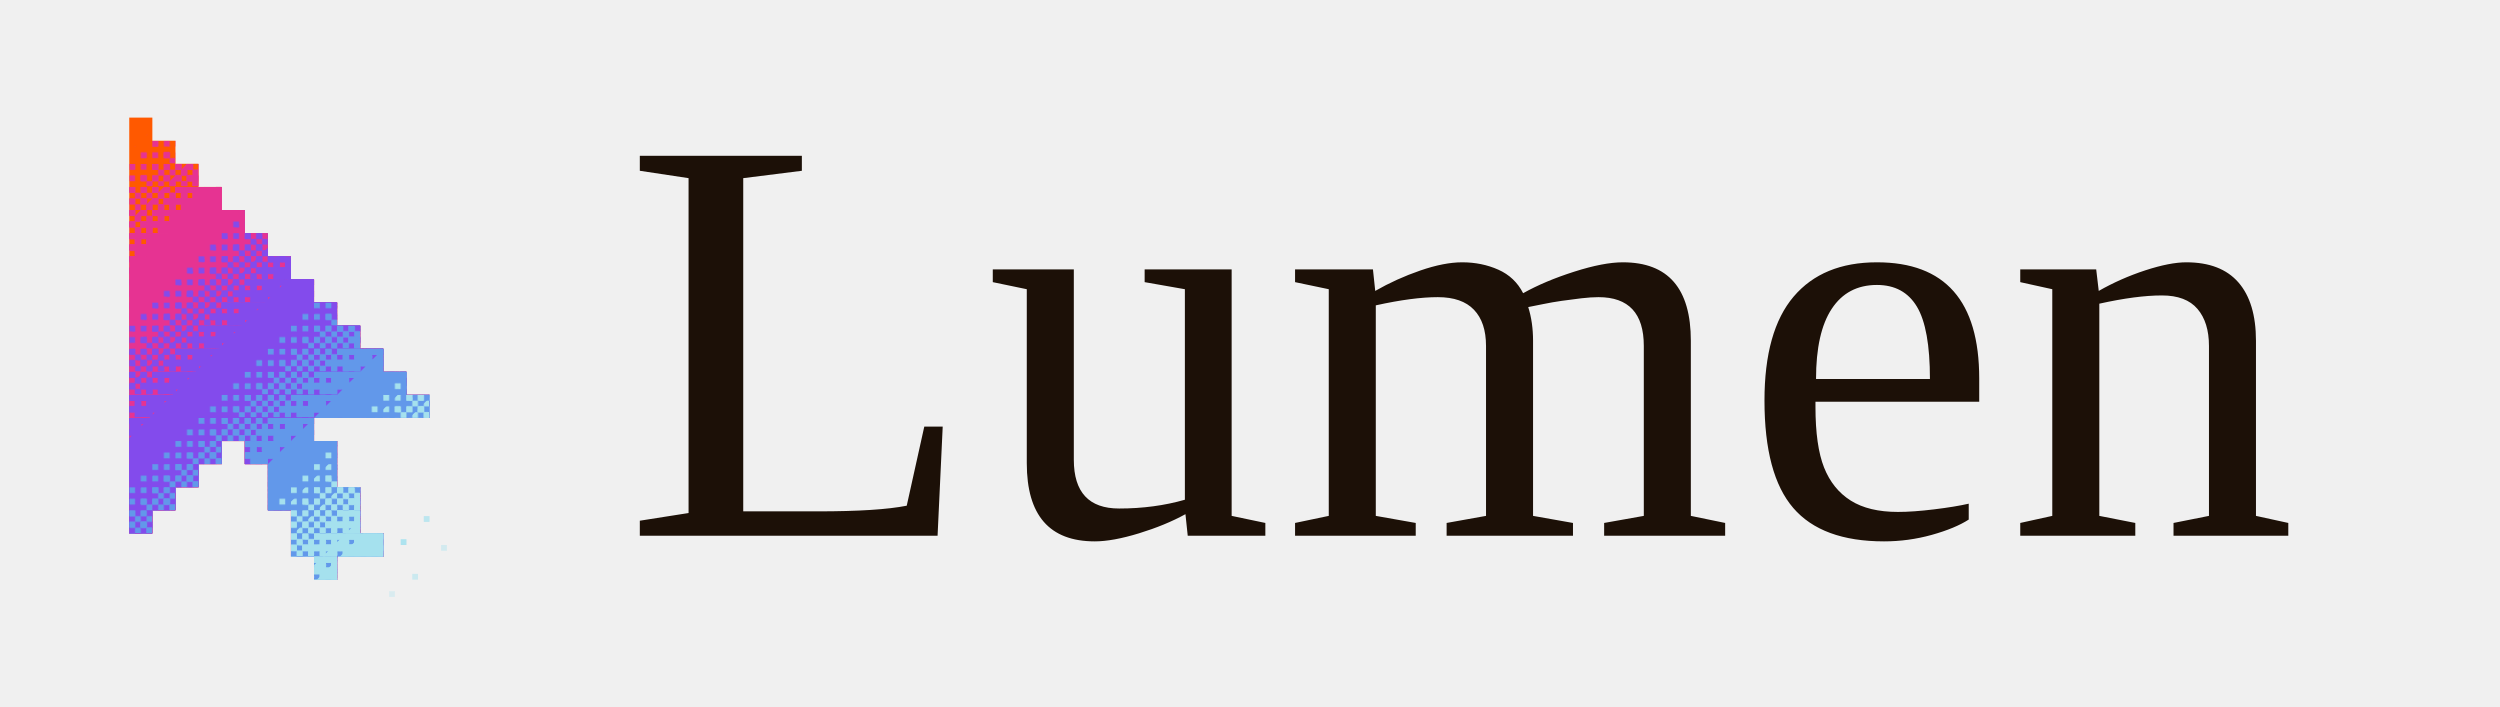
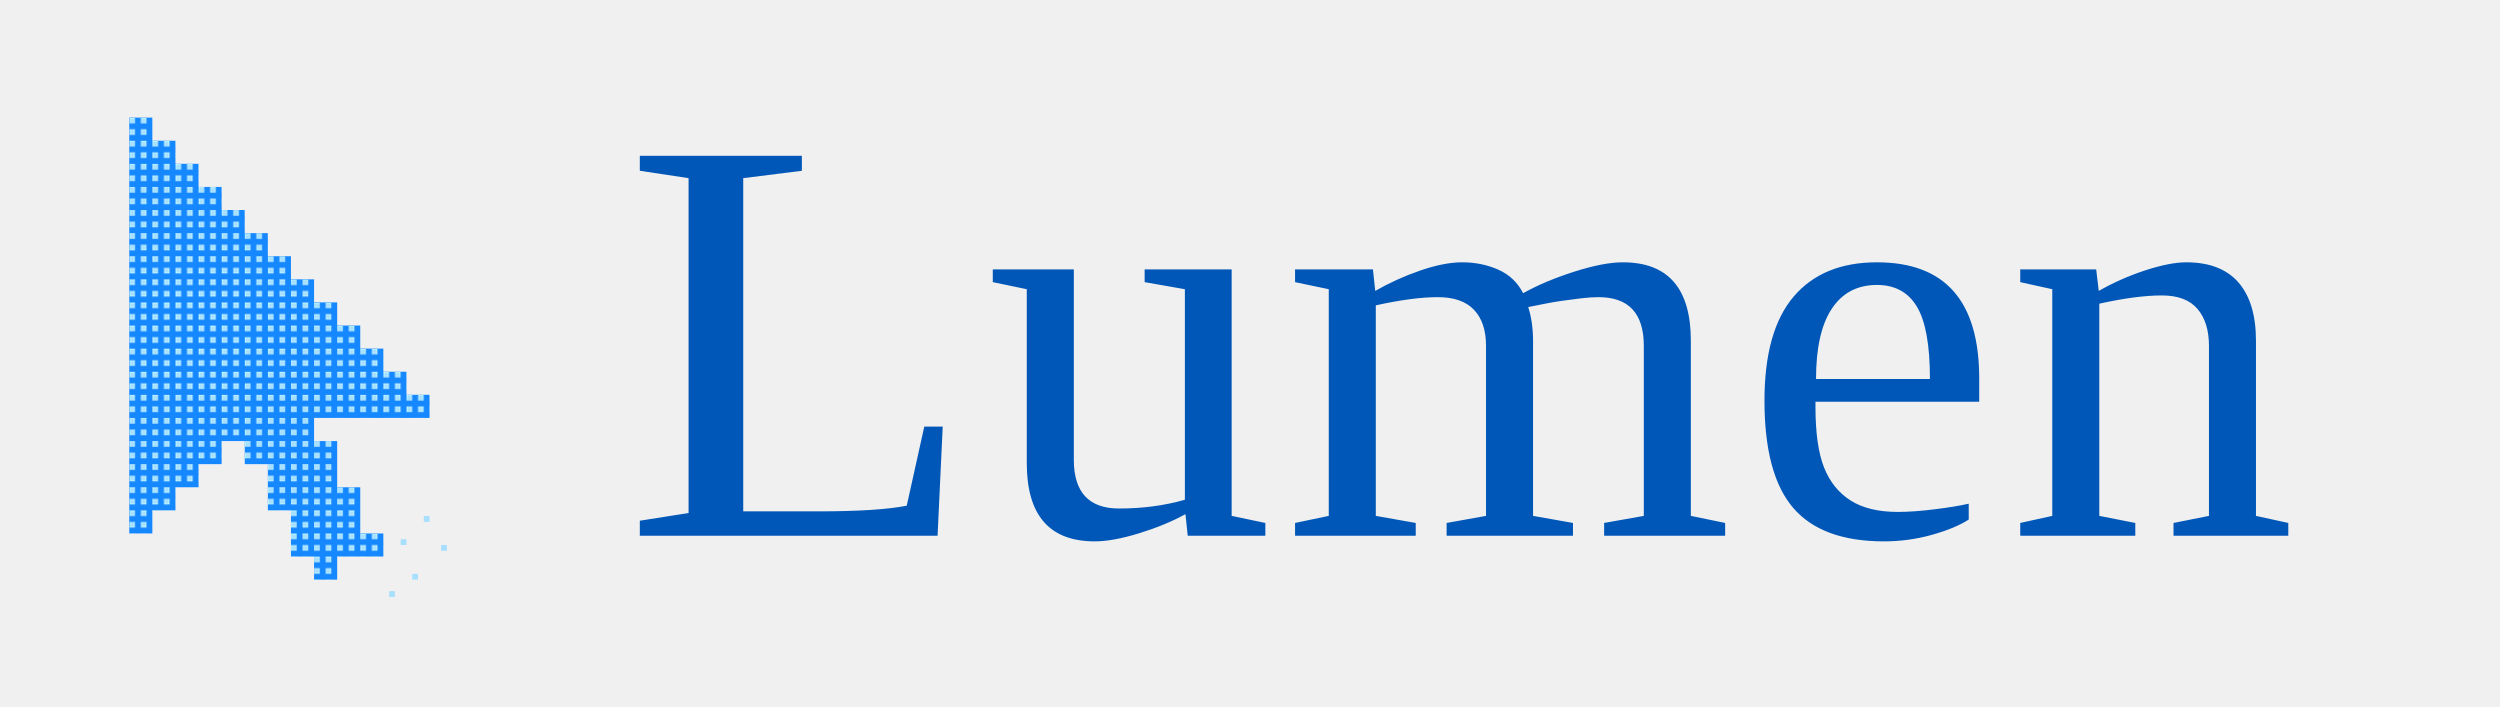
<svg xmlns="http://www.w3.org/2000/svg" width="658" height="186" viewBox="-24 -21 658 186" role="img">
  <style>
-     .word{fill:#1C1007}
-     @media (prefers-color-scheme:dark){.word{fill:#FFF7ED}}
+     .word{fill:#0057B8}
+     @media (prefers-color-scheme:dark){.word{fill:#A7DFFF}}
  </style>
  <g transform="translate(-44.7 -32.6) scale(0.19)">
    <defs>
      <clipPath id="shape">
        <path d="M288 224h32v32h-32zM288 256h64v32h-64zM288 288h96v32h-96zM288 320h128v32h-128zM288 352h160v32h-160zM288 384h192v32h-192zM288 416h224v32h-224zM288 448h256v32h-256zM288 480h288v32h-288zM288 512h320v32h-320zM288 544h352v32h-352zM288 576h384v32h-384zM288 608h416v32h-416zM288 640h256v32h-256zM288 672h128v32h-128zM448 672h128v32h-128zM288 704h96v32h-96zM480 704h96v32h-96zM288 736h64v32h-64zM480 736h128v32h-128zM288 768h32v32h-32zM512 768h96v32h-96zM512 800h128v32h-128zM544 832h32v32h-32z" />
      </clipPath>
-       <pattern id="p2" width="32" height="32" patternUnits="userSpaceOnUse">
-         <path fill="#fff" d="M0 0h8v8h-8zM16 16h8v8h-8z" />
+       <pattern id="blue-pixels" width="32" height="32" patternUnits="userSpaceOnUse">
+         <path fill="#A7DFFF" d="M0 0h8v8H0zM16 16h8v8h-8zM16 0h8v8h-8zM0 16h8v8H0z" />
      </pattern>
-       <pattern id="p4" width="32" height="32" patternUnits="userSpaceOnUse">
-         <path fill="#fff" d="M0 0h8v8h-8zM16 16h8v8h-8zM16 0h8v8h-8zM0 16h8v8h-8z" />
-       </pattern>
-       <pattern id="p6" width="32" height="32" patternUnits="userSpaceOnUse">
-         <path fill="#fff" d="M0 0h8v8h-8zM16 16h8v8h-8zM16 0h8v8h-8zM0 16h8v8h-8zM8 8h8v8h-8zM24 24h8v8h-8z" />
-       </pattern>
-       <pattern id="p8" width="32" height="32" patternUnits="userSpaceOnUse">
-         <path fill="#fff" d="M0 0h8v8h-8zM16 16h8v8h-8zM16 0h8v8h-8zM0 16h8v8h-8zM8 8h8v8h-8zM24 24h8v8h-8zM24 8h8v8h-8zM8 24h8v8h-8z" />
-       </pattern>
-       <pattern id="p10" width="32" height="32" patternUnits="userSpaceOnUse">
-         <path fill="#fff" d="M0 0h8v8h-8zM16 16h8v8h-8zM16 0h8v8h-8zM0 16h8v8h-8zM8 8h8v8h-8zM24 24h8v8h-8zM24 8h8v8h-8zM8 24h8v8h-8zM8 0h8v8h-8zM24 16h8v8h-8z" />
-       </pattern>
-       <pattern id="p12" width="32" height="32" patternUnits="userSpaceOnUse">
-         <path fill="#fff" d="M0 0h8v8h-8zM16 16h8v8h-8zM16 0h8v8h-8zM0 16h8v8h-8zM8 8h8v8h-8zM24 24h8v8h-8zM24 8h8v8h-8zM8 24h8v8h-8zM8 0h8v8h-8zM24 16h8v8h-8zM24 0h8v8h-8zM8 16h8v8h-8z" />
-       </pattern>
-       <pattern id="p14" width="32" height="32" patternUnits="userSpaceOnUse">
-         <path fill="#fff" d="M0 0h8v8h-8zM16 16h8v8h-8zM16 0h8v8h-8zM0 16h8v8h-8zM8 8h8v8h-8zM24 24h8v8h-8zM24 8h8v8h-8zM8 24h8v8h-8zM8 0h8v8h-8zM24 16h8v8h-8zM24 0h8v8h-8zM8 16h8v8h-8zM0 8h8v8h-8zM16 24h8v8h-8z" />
-       </pattern>
-       <mask id="m2" maskUnits="userSpaceOnUse" x="0" y="0" width="1024" height="1024">
-         <rect width="1024" height="1024" fill="url(#p2)" />
-       </mask>
-       <mask id="m4" maskUnits="userSpaceOnUse" x="0" y="0" width="1024" height="1024">
-         <rect width="1024" height="1024" fill="url(#p4)" />
-       </mask>
-       <mask id="m6" maskUnits="userSpaceOnUse" x="0" y="0" width="1024" height="1024">
-         <rect width="1024" height="1024" fill="url(#p6)" />
-       </mask>
-       <mask id="m8" maskUnits="userSpaceOnUse" x="0" y="0" width="1024" height="1024">
-         <rect width="1024" height="1024" fill="url(#p8)" />
-       </mask>
-       <mask id="m10" maskUnits="userSpaceOnUse" x="0" y="0" width="1024" height="1024">
-         <rect width="1024" height="1024" fill="url(#p10)" />
-       </mask>
-       <mask id="m12" maskUnits="userSpaceOnUse" x="0" y="0" width="1024" height="1024">
-         <rect width="1024" height="1024" fill="url(#p12)" />
-       </mask>
-       <mask id="m14" maskUnits="userSpaceOnUse" x="0" y="0" width="1024" height="1024">
-         <rect width="1024" height="1024" fill="url(#p14)" />
-       </mask>
    </defs>
    <g clip-path="url(#shape)">
-       <rect x="0" y="0" width="1024" height="1024" fill="#ff5900" />
-       <g fill="#e63392">
-         <polygon mask="url(#m2)" points="560,0 1024,0 1024,1024 0,1024 0,560" />
-         <polygon mask="url(#m4)" points="584,0 1024,0 1024,1024 0,1024 0,584" />
-         <polygon mask="url(#m6)" points="608,0 1024,0 1024,1024 0,1024 0,608" />
-         <polygon mask="url(#m8)" points="632,0 1024,0 1024,1024 0,1024 0,632" />
-         <polygon mask="url(#m10)" points="656,0 1024,0 1024,1024 0,1024 0,656" />
-         <polygon mask="url(#m12)" points="680,0 1024,0 1024,1024 0,1024 0,680" />
-         <polygon mask="url(#m14)" points="704,0 1024,0 1024,1024 0,1024 0,704" />
-         <polygon points="728,0 1024,0 1024,1024 0,1024 0,728" />
-       </g>
-       <g fill="#834bec">
-         <polygon mask="url(#m2)" points="788,0 1024,0 1024,1024 0,1024 0,788" />
-         <polygon mask="url(#m4)" points="812,0 1024,0 1024,1024 0,1024 0,812" />
-         <polygon mask="url(#m6)" points="836,0 1024,0 1024,1024 0,1024 0,836" />
-         <polygon mask="url(#m8)" points="860,0 1024,0 1024,1024 0,1024 0,860" />
-         <polygon mask="url(#m10)" points="884,0 1024,0 1024,1024 0,1024 0,884" />
-         <polygon mask="url(#m12)" points="908,0 1024,0 1024,1024 0,1024 0,908" />
-         <polygon mask="url(#m14)" points="932,0 1024,0 1024,1024 0,1024 0,932" />
-         <polygon points="956,0 1024,0 1024,1024 0,1024 0,956" />
-       </g>
-       <g fill="#6298ea">
-         <polygon mask="url(#m2)" points="1016,0 1024,0 1024,1024 0,1024 0,1016" />
-         <polygon mask="url(#m4)" points="1024,16 1024,1024 16,1024" />
-         <polygon mask="url(#m6)" points="1024,40 1024,1024 40,1024" />
-         <polygon mask="url(#m8)" points="1024,64 1024,1024 64,1024" />
-         <polygon mask="url(#m10)" points="1024,88 1024,1024 88,1024" />
-         <polygon mask="url(#m12)" points="1024,112 1024,1024 112,1024" />
-         <polygon mask="url(#m14)" points="1024,136 1024,1024 136,1024" />
-         <polygon points="1024,160 1024,1024 160,1024" />
-       </g>
-       <g fill="#a5e1ee">
-         <polygon mask="url(#m2)" points="1024,220 1024,1024 220,1024" />
-         <polygon mask="url(#m4)" points="1024,244 1024,1024 244,1024" />
-         <polygon mask="url(#m6)" points="1024,268 1024,1024 268,1024" />
-         <polygon mask="url(#m8)" points="1024,292 1024,1024 292,1024" />
-         <polygon mask="url(#m10)" points="1024,316 1024,1024 316,1024" />
-         <polygon mask="url(#m12)" points="1024,340 1024,1024 340,1024" />
-         <polygon mask="url(#m14)" points="1024,364 1024,1024 364,1024" />
-         <polygon points="1024,388 1024,1024 388,1024" />
-       </g>
+       <rect width="1024" height="1024" fill="#1688FF" />
+       <rect width="1024" height="1024" fill="url(#blue-pixels)" />
    </g>
-     <g fill="#a5e1ee">
-       <rect x="664" y="808" width="8" height="8" opacity=".9" />
-       <rect x="696" y="776" width="8" height="8" opacity=".7" />
-       <rect x="680" y="856" width="8" height="8" opacity=".5" />
-       <rect x="720" y="816" width="8" height="8" opacity=".4" />
-       <rect x="648" y="880" width="8" height="8" opacity=".3" />
+     <g fill="#A7DFFF">
+       <rect x="664" y="808" width="8" height="8" />
+       <rect x="696" y="776" width="8" height="8" />
+       <rect x="680" y="856" width="8" height="8" />
+       <rect x="720" y="816" width="8" height="8" />
+       <rect x="648" y="880" width="8" height="8" />
    </g>
  </g>
-   <path class="word" fill="#1C1007" d="M187.05 23.95 171.62 25.89V113.59H191.3Q207.19 113.59 214.65 112.1L219.27 91.29H224.12L222.77 120H144.4V116.05L157.23 114.03V25.89L144.4 23.95V20H187.05Z M258.63 100.01Q258.63 112.84 270.56 112.84Q279.81 112.84 287.86 110.53V55.12L277.27 53.26V49.9H300.17V114.78L309.04 116.64V120H288.61L288.01 114.33Q282.72 117.24 275.78 119.37Q268.85 121.49 264.15 121.49Q246.25 121.49 246.25 100.91V55.12L237.3 53.26V49.9H258.63Z M337.96 55.57Q343.55 52.36 349.82 50.2Q356.08 48.04 360.85 48.04Q366 48.04 370.36 49.98Q374.72 51.92 376.89 56.17Q382.63 52.96 390.35 50.5Q398.06 48.04 403.13 48.04Q421.03 48.04 421.03 68.7V114.78L430.06 116.64V120H398.21V116.64L408.65 114.78V70.04Q408.65 57.21 396.72 57.21Q394.78 57.21 392.21 57.51Q389.64 57.81 387.06 58.18Q384.49 58.55 382.14 59.04Q379.79 59.52 378.23 59.82Q379.5 63.85 379.5 68.7V114.78L390.01 116.64V120H356.75V116.64L367.12 114.78V70.04Q367.12 63.85 363.95 60.53Q360.78 57.21 354.44 57.21Q347.88 57.21 338.11 59.37V114.78L348.62 116.64V120H316.86V116.64L325.73 114.78V55.12L316.86 53.26V49.9H337.36Z M453.83 84.73V86.07Q453.83 96.36 456.1 102.07Q458.38 107.77 463.11 110.75Q467.85 113.74 475.53 113.74Q479.56 113.74 485.08 113.06Q490.59 112.39 494.17 111.57V115.75Q490.59 118.06 484.44 119.78Q478.29 121.49 471.88 121.49Q455.55 121.49 447.98 112.69Q440.41 103.89 440.41 84.43Q440.41 66.09 448.09 57.06Q455.77 48.04 470.01 48.04Q496.93 48.04 496.93 78.61V84.73ZM470.01 54Q462.26 54 458.12 60.27Q453.98 66.53 453.98 78.76H483.96Q483.96 65.41 480.53 59.71Q477.1 54 470.01 54Z M528.39 55.57Q534.13 52.29 540.62 50.16Q547.11 48.04 551.43 48.04Q560.53 48.04 565.15 53.33Q569.77 58.63 569.77 68.7V114.78L578.28 116.64V120H548.07V116.64L557.4 114.78V70.04Q557.4 63.85 554.38 60.31Q551.36 56.76 545.02 56.76Q538.31 56.76 528.54 58.93V114.78L538.01 116.64V120H507.73V116.64L516.16 114.78V55.12L507.73 53.26V49.9H527.72Z" />
+   <path class="word" fill="#0057B8" d="M187.05 23.95 171.62 25.89V113.59H191.3Q207.19 113.59 214.65 112.1L219.27 91.29H224.12L222.77 120H144.4V116.05L157.23 114.03V25.89L144.4 23.95V20H187.05Z M258.63 100.01Q258.63 112.84 270.56 112.84Q279.81 112.84 287.86 110.53V55.12L277.27 53.26V49.9H300.17V114.78L309.04 116.64V120H288.61L288.01 114.33Q282.72 117.24 275.78 119.37Q268.85 121.49 264.15 121.49Q246.25 121.49 246.25 100.91V55.12L237.3 53.26V49.9H258.63Z M337.96 55.57Q343.55 52.36 349.82 50.2Q356.08 48.04 360.85 48.04Q366 48.04 370.36 49.98Q374.72 51.92 376.89 56.17Q382.63 52.96 390.35 50.5Q398.06 48.04 403.13 48.04Q421.03 48.04 421.03 68.7V114.78L430.06 116.64V120H398.21V116.64L408.65 114.78V70.04Q408.65 57.21 396.72 57.21Q394.78 57.21 392.21 57.51Q389.64 57.81 387.06 58.18Q384.49 58.55 382.14 59.04Q379.79 59.52 378.23 59.82Q379.5 63.85 379.5 68.7V114.78L390.01 116.64V120H356.75V116.64L367.12 114.78V70.04Q367.12 63.85 363.95 60.53Q360.78 57.21 354.44 57.21Q347.88 57.21 338.11 59.37V114.78L348.62 116.64V120H316.86V116.64L325.73 114.78V55.12L316.86 53.26V49.9H337.36Z M453.83 84.73V86.07Q453.83 96.36 456.1 102.07Q458.38 107.77 463.11 110.75Q467.85 113.74 475.53 113.74Q479.56 113.74 485.08 113.06Q490.59 112.39 494.17 111.57V115.75Q490.59 118.06 484.44 119.78Q478.29 121.49 471.88 121.49Q455.55 121.49 447.98 112.69Q440.41 103.89 440.41 84.43Q440.41 66.09 448.09 57.06Q455.77 48.04 470.01 48.04Q496.93 48.04 496.93 78.61V84.73ZM470.01 54Q462.26 54 458.12 60.27Q453.98 66.53 453.98 78.76H483.96Q483.96 65.41 480.53 59.71Q477.1 54 470.01 54Z M528.39 55.57Q534.13 52.29 540.62 50.16Q547.11 48.04 551.43 48.04Q560.53 48.04 565.15 53.33Q569.77 58.63 569.77 68.7V114.78L578.28 116.64V120H548.07V116.64L557.4 114.78V70.04Q557.4 63.85 554.38 60.31Q551.36 56.76 545.02 56.76Q538.31 56.76 528.54 58.93V114.78L538.01 116.64V120H507.73V116.64L516.16 114.78V55.12L507.73 53.26V49.9H527.72Z" />
</svg>
